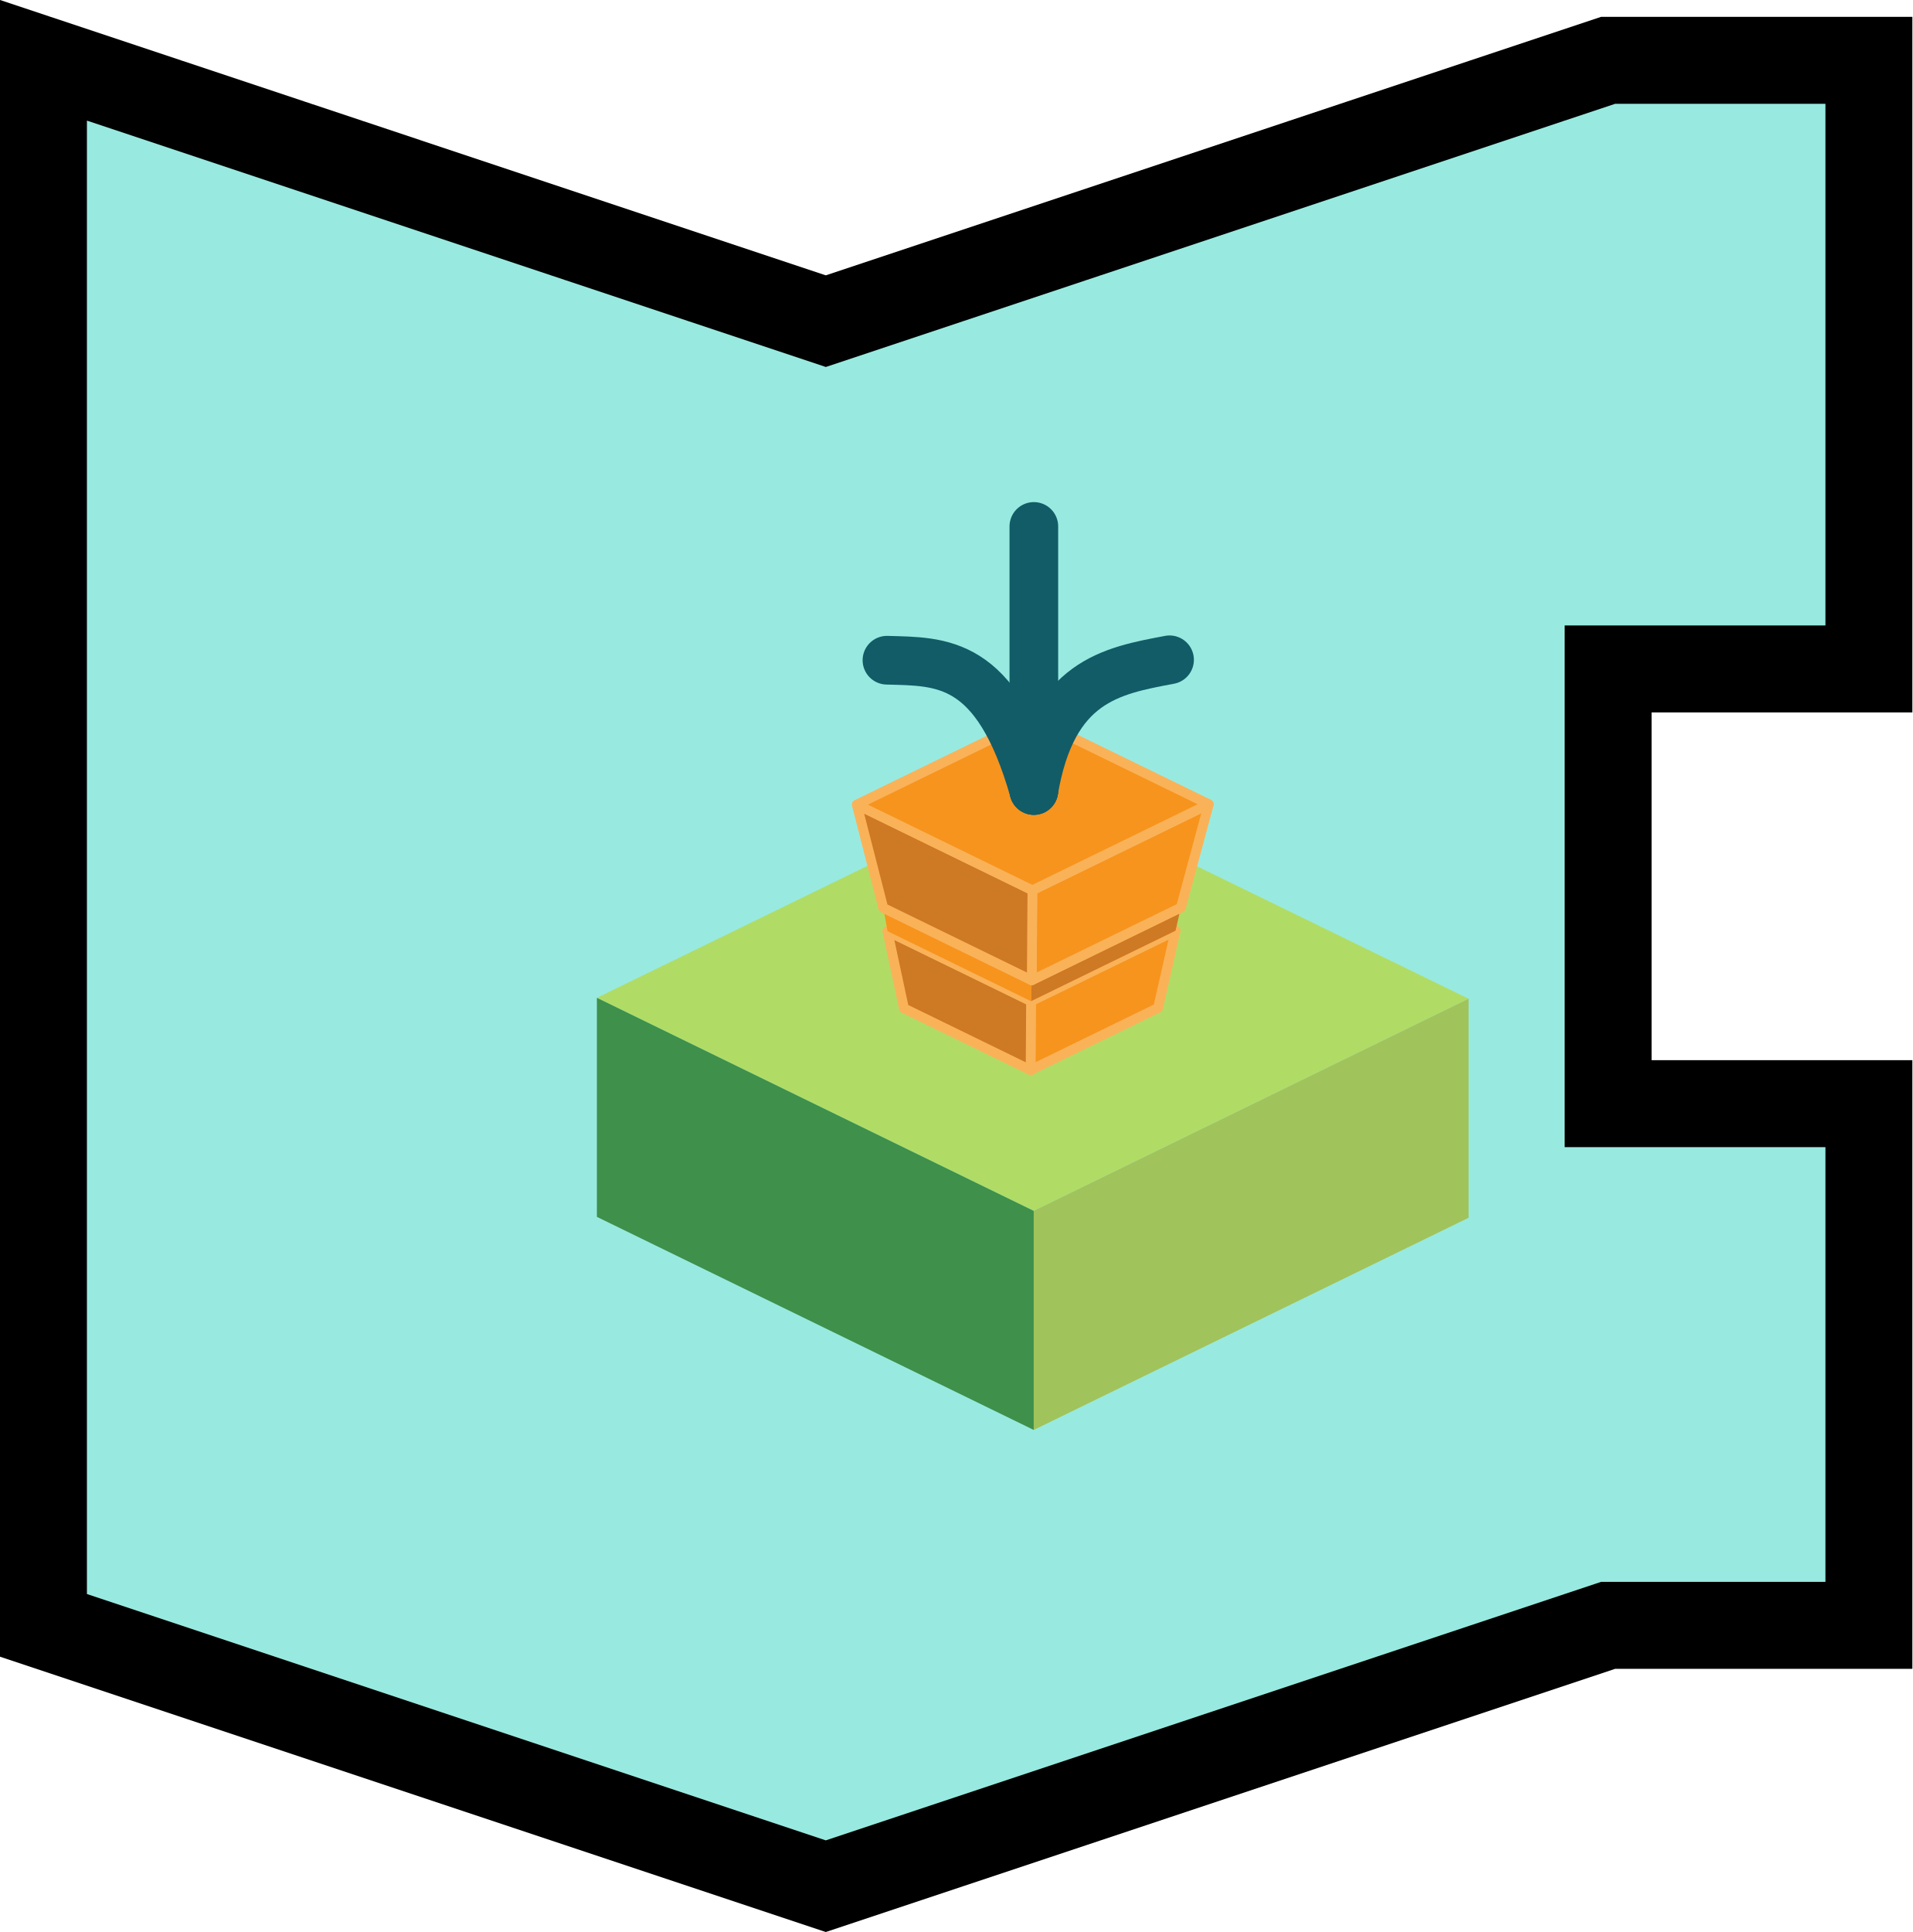
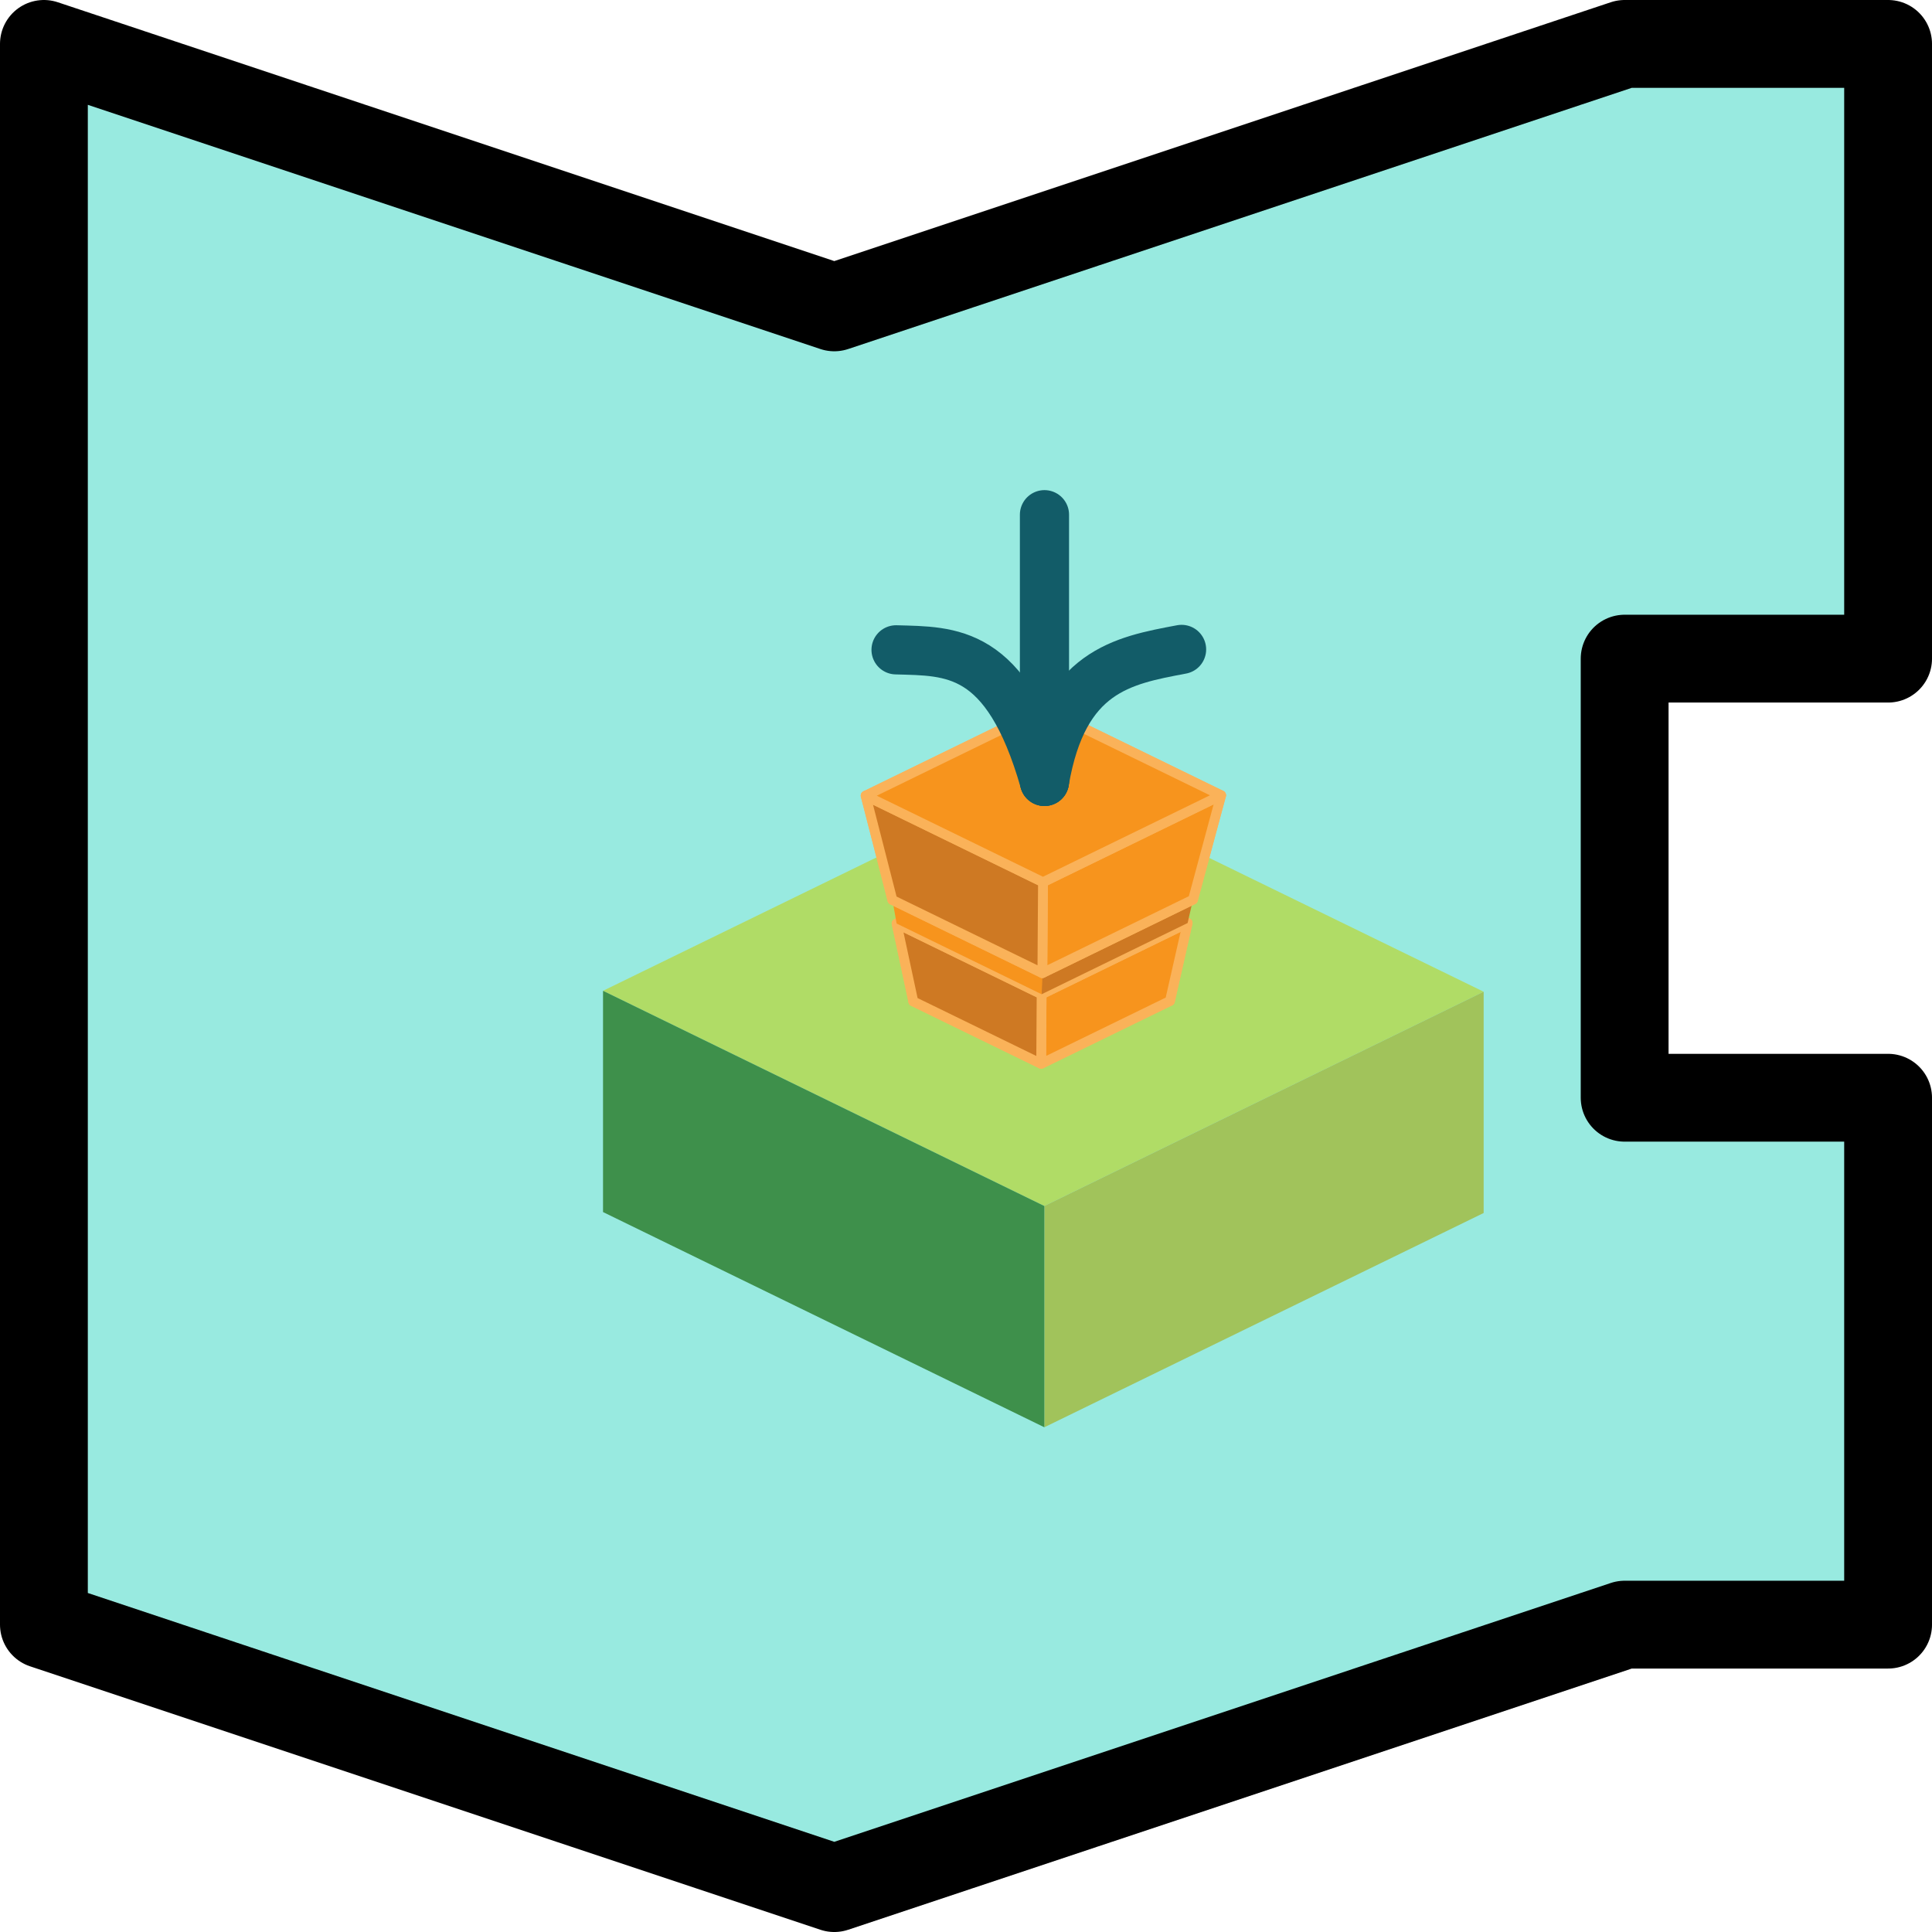
- <svg xmlns="http://www.w3.org/2000/svg" width="29.104mm" height="29.396mm" viewBox="0 0 29.104 29.396" version="1.1" id="svg8">
+ <svg xmlns="http://www.w3.org/2000/svg" width="29.104mm" height="29.104mm" viewBox="0 0 29.104 29.104" version="1.1" id="svg8">
  <defs id="defs2">
    </defs>
-   <g id="layer1" transform="translate(-39.68749,273.5459)">
+   <g id="layer1" transform="translate(-39.68749,273.2896)">
    <g id="g3906" transform="translate(-107.8177,-275.274)">
-       <path id="rect833-3-2-2" style="fill:#98eae0;stroke:#000000;stroke-width:5;stop-color:#000000;fill-opacity:1" d="m 750,520 v 90 l 45,15 45,-15 h 15 v -30 h -15 v -25 h 15 v -35 h -15 l -45,15 z" transform="matrix(0.2645833,0,0,0.2645833,-50.27083,-134.9375)" />
+       <path id="rect833-3-2-2" style="fill:#98eae0;fill-opacity:1;stroke:#000000;stroke-width:5;stroke-linejoin:round;stop-color:#000000" d="m 750,520 v 90 l 45,15 45,-15 h 15 v -30 h -15 v -25 h 15 v -35 h -15 l -45,15 z" transform="matrix(0.2645833,0,0,0.2645833,-50.27083,-134.9375)" />
      <g id="g3842">
        <g id="g1715-9" transform="translate(8.460287,-66.08096)">
          <path d="m 148.129,82.991 6.648,3.242 6.618,-3.228 -6.648,-3.242 z" style="fill:#b0dc66;fill-opacity:1;fill-rule:evenodd;stroke:none;stroke-width:1;stroke-linecap:round;stroke-linejoin:round" id="path1698-2" />
          <path d="m 154.777,86.233 v 3.333 l 6.618,-3.228 v -3.333 z" style="fill:#a1c35b;fill-opacity:1;fill-rule:evenodd;stroke:none;stroke-width:1;stroke-linecap:round;stroke-linejoin:round" id="path1700-0" />
          <path d="m 148.129,82.991 6.648,3.242 v 3.333 l -6.648,-3.242 z" style="fill:#3e904b;fill-opacity:1;fill-rule:evenodd;stroke:none;stroke-width:1;stroke-linecap:round;stroke-linejoin:round" id="path1702-2" />
        </g>
        <g id="g3356" transform="matrix(0.2180111,0,0,0.2180111,161.6255,31.28683)">
          <path d="m -1.661,-65.213 8.898,-4.34 0.038,-5.961 -10.089,4.921 z" style="fill:#3e9150;fill-opacity:1;fill-rule:evenodd;stroke:#fab259;stroke-width:0.676;stroke-linecap:round;stroke-linejoin:round;stroke-miterlimit:4;stroke-dasharray:none;stroke-opacity:1" id="path3212" />
          <path d="m 7.237,-69.553 0.038,-5.961 10.018,4.886 -1.22,5.385 z" style="fill:#b0dc66;fill-opacity:1;fill-rule:evenodd;stroke:#fab259;stroke-width:0.676;stroke-linecap:round;stroke-linejoin:round;stroke-miterlimit:4;stroke-dasharray:none;stroke-opacity:1" id="path3214" />
          <path d="m -1.661,-65.213 8.898,-4.34 8.836,4.31 -8.898,4.34 z" style="fill:#dadf55;fill-opacity:1;fill-rule:evenodd;stroke:#fab259;stroke-width:0.676;stroke-linecap:round;stroke-linejoin:round;stroke-miterlimit:4;stroke-dasharray:none;stroke-opacity:1" id="path3216" />
          <path d="m 7.175,-60.904 8.898,-4.34 1.22,-5.385 -10.089,4.921 z" style="fill:#f7941d;fill-opacity:1;fill-rule:evenodd;stroke:#fab259;stroke-width:0.676;stroke-linecap:round;stroke-linejoin:round;stroke-miterlimit:4;stroke-dasharray:none;stroke-opacity:1" id="path3218" />
          <path d="m -1.661,-65.213 -1.153,-5.38 10.018,4.886 -0.03,4.804 z" style="fill:#ce7923;fill-opacity:1;fill-rule:evenodd;stroke:#fab259;stroke-width:0.676;stroke-linecap:round;stroke-linejoin:round;stroke-miterlimit:4;stroke-dasharray:none;stroke-opacity:1" id="path3220" />
          <path d="m -2.813,-70.594 10.089,-4.921 10.018,4.886 -10.089,4.921 z" style="fill:#f7941d;fill-opacity:1;fill-rule:evenodd;stroke:#fab259;stroke-width:0.676;stroke-linecap:round;stroke-linejoin:round;stroke-miterlimit:4;stroke-dasharray:none;stroke-opacity:1" id="path3222" />
          <path style="fill:#ce7923;fill-opacity:1;stroke:none;stroke-width:0.034px;stroke-linecap:butt;stroke-linejoin:miter;stroke-opacity:1" d="m 7.256,-67.169 -0.051,1.461 10.089,-4.921 0.371,-1.617 z" id="path8199-2" />
          <path style="fill:#f7941d;fill-opacity:1;stroke:none;stroke-width:0.034px;stroke-linecap:butt;stroke-linejoin:miter;stroke-opacity:1" d="m 7.205,-65.708 0.051,-1.461 -10.362,-5.054 0.293,1.629 10.018,4.886" id="path8201-6" />
          <path d="m -3.106,-72.223 10.409,-5.077 0.052,-8.131 -12.308,6.003 z" style="fill:#3e9150;fill-opacity:1;fill-rule:evenodd;stroke:#fab259;stroke-width:0.676;stroke-linecap:round;stroke-linejoin:round;stroke-miterlimit:4;stroke-dasharray:none;stroke-opacity:1" id="path3232" />
          <path d="m 7.303,-77.299 0.052,-8.131 12.253,5.976 -1.943,7.208 z" style="fill:#b0dc66;fill-opacity:1;fill-rule:evenodd;stroke:#fab259;stroke-width:0.676;stroke-linecap:round;stroke-linejoin:round;stroke-miterlimit:4;stroke-dasharray:none;stroke-opacity:1" id="path3234" />
          <path d="m -3.106,-72.223 10.409,-5.077 10.362,5.054 -10.409,5.077 z" style="fill:#dadf55;fill-opacity:1;fill-rule:evenodd;stroke:#fab259;stroke-width:0.676;stroke-linecap:round;stroke-linejoin:round;stroke-miterlimit:4;stroke-dasharray:none;stroke-opacity:1" id="path3236" />
          <path d="m 7.256,-67.169 10.409,-5.077 1.943,-7.208 -12.308,6.003 z" style="fill:#f7941d;fill-opacity:1;fill-rule:evenodd;stroke:#fab259;stroke-width:0.676;stroke-linecap:round;stroke-linejoin:round;stroke-miterlimit:4;stroke-dasharray:none;stroke-opacity:1" id="path3238" />
          <path d="m -3.106,-72.223 -1.848,-7.204 12.253,5.976 -0.043,6.282 z" style="fill:#ce7923;fill-opacity:1;fill-rule:evenodd;stroke:#fab259;stroke-width:0.676;stroke-linecap:round;stroke-linejoin:round;stroke-miterlimit:4;stroke-dasharray:none;stroke-opacity:1" id="path3240" />
          <path d="m -4.954,-79.427 12.308,-6.003 12.253,5.976 -12.308,6.003 z" style="fill:#f7941d;fill-opacity:1;fill-rule:evenodd;stroke:#fab259;stroke-width:0.676;stroke-linecap:round;stroke-linejoin:round;stroke-miterlimit:4;stroke-dasharray:none;stroke-opacity:1" id="path3242" />
          <path style="fill:none;stroke:#125c68;stroke-width:3.397;stroke-linecap:round;stroke-linejoin:round;stroke-miterlimit:4;stroke-dasharray:none;stroke-opacity:1" d="M 7.402,-98.843 V -80.414" id="path8697-1" />
          <path style="fill:none;stroke:#125c68;stroke-width:3.397;stroke-linecap:round;stroke-linejoin:round;stroke-miterlimit:4;stroke-dasharray:none;stroke-opacity:1" d="m 16.876,-89.535 c -4.076,0.767 -8.17,1.49 -9.474,9.121" id="path8699-8" />
          <path style="fill:none;stroke:#125c68;stroke-width:3.397;stroke-linecap:round;stroke-linejoin:round;stroke-miterlimit:4;stroke-dasharray:none;stroke-opacity:1" d="m -2.853,-89.506 c 3.793,0.11 7.628,-0.111 10.255,9.092" id="path8701-7" />
        </g>
        <text xml:space="preserve" style="font-size:10.583px;line-height:1.25;font-family:sans-serif;text-align:center;word-spacing:0px;text-anchor:middle;fill:#000000;stroke-width:0.265" x="152.631" y="20.354" id="text839-6-7-6">
          <tspan id="tspan837-7-0-1" x="152.631" y="20.354" style="font-style:normal;font-variant:normal;font-weight:bold;font-stretch:normal;font-family:sans-serif;-inkscape-font-specification:'sans-serif Bold';text-align:center;text-anchor:middle;fill:#000000;stroke-width:0.265">?</tspan>
        </text>
      </g>
    </g>
  </g>
</svg>
